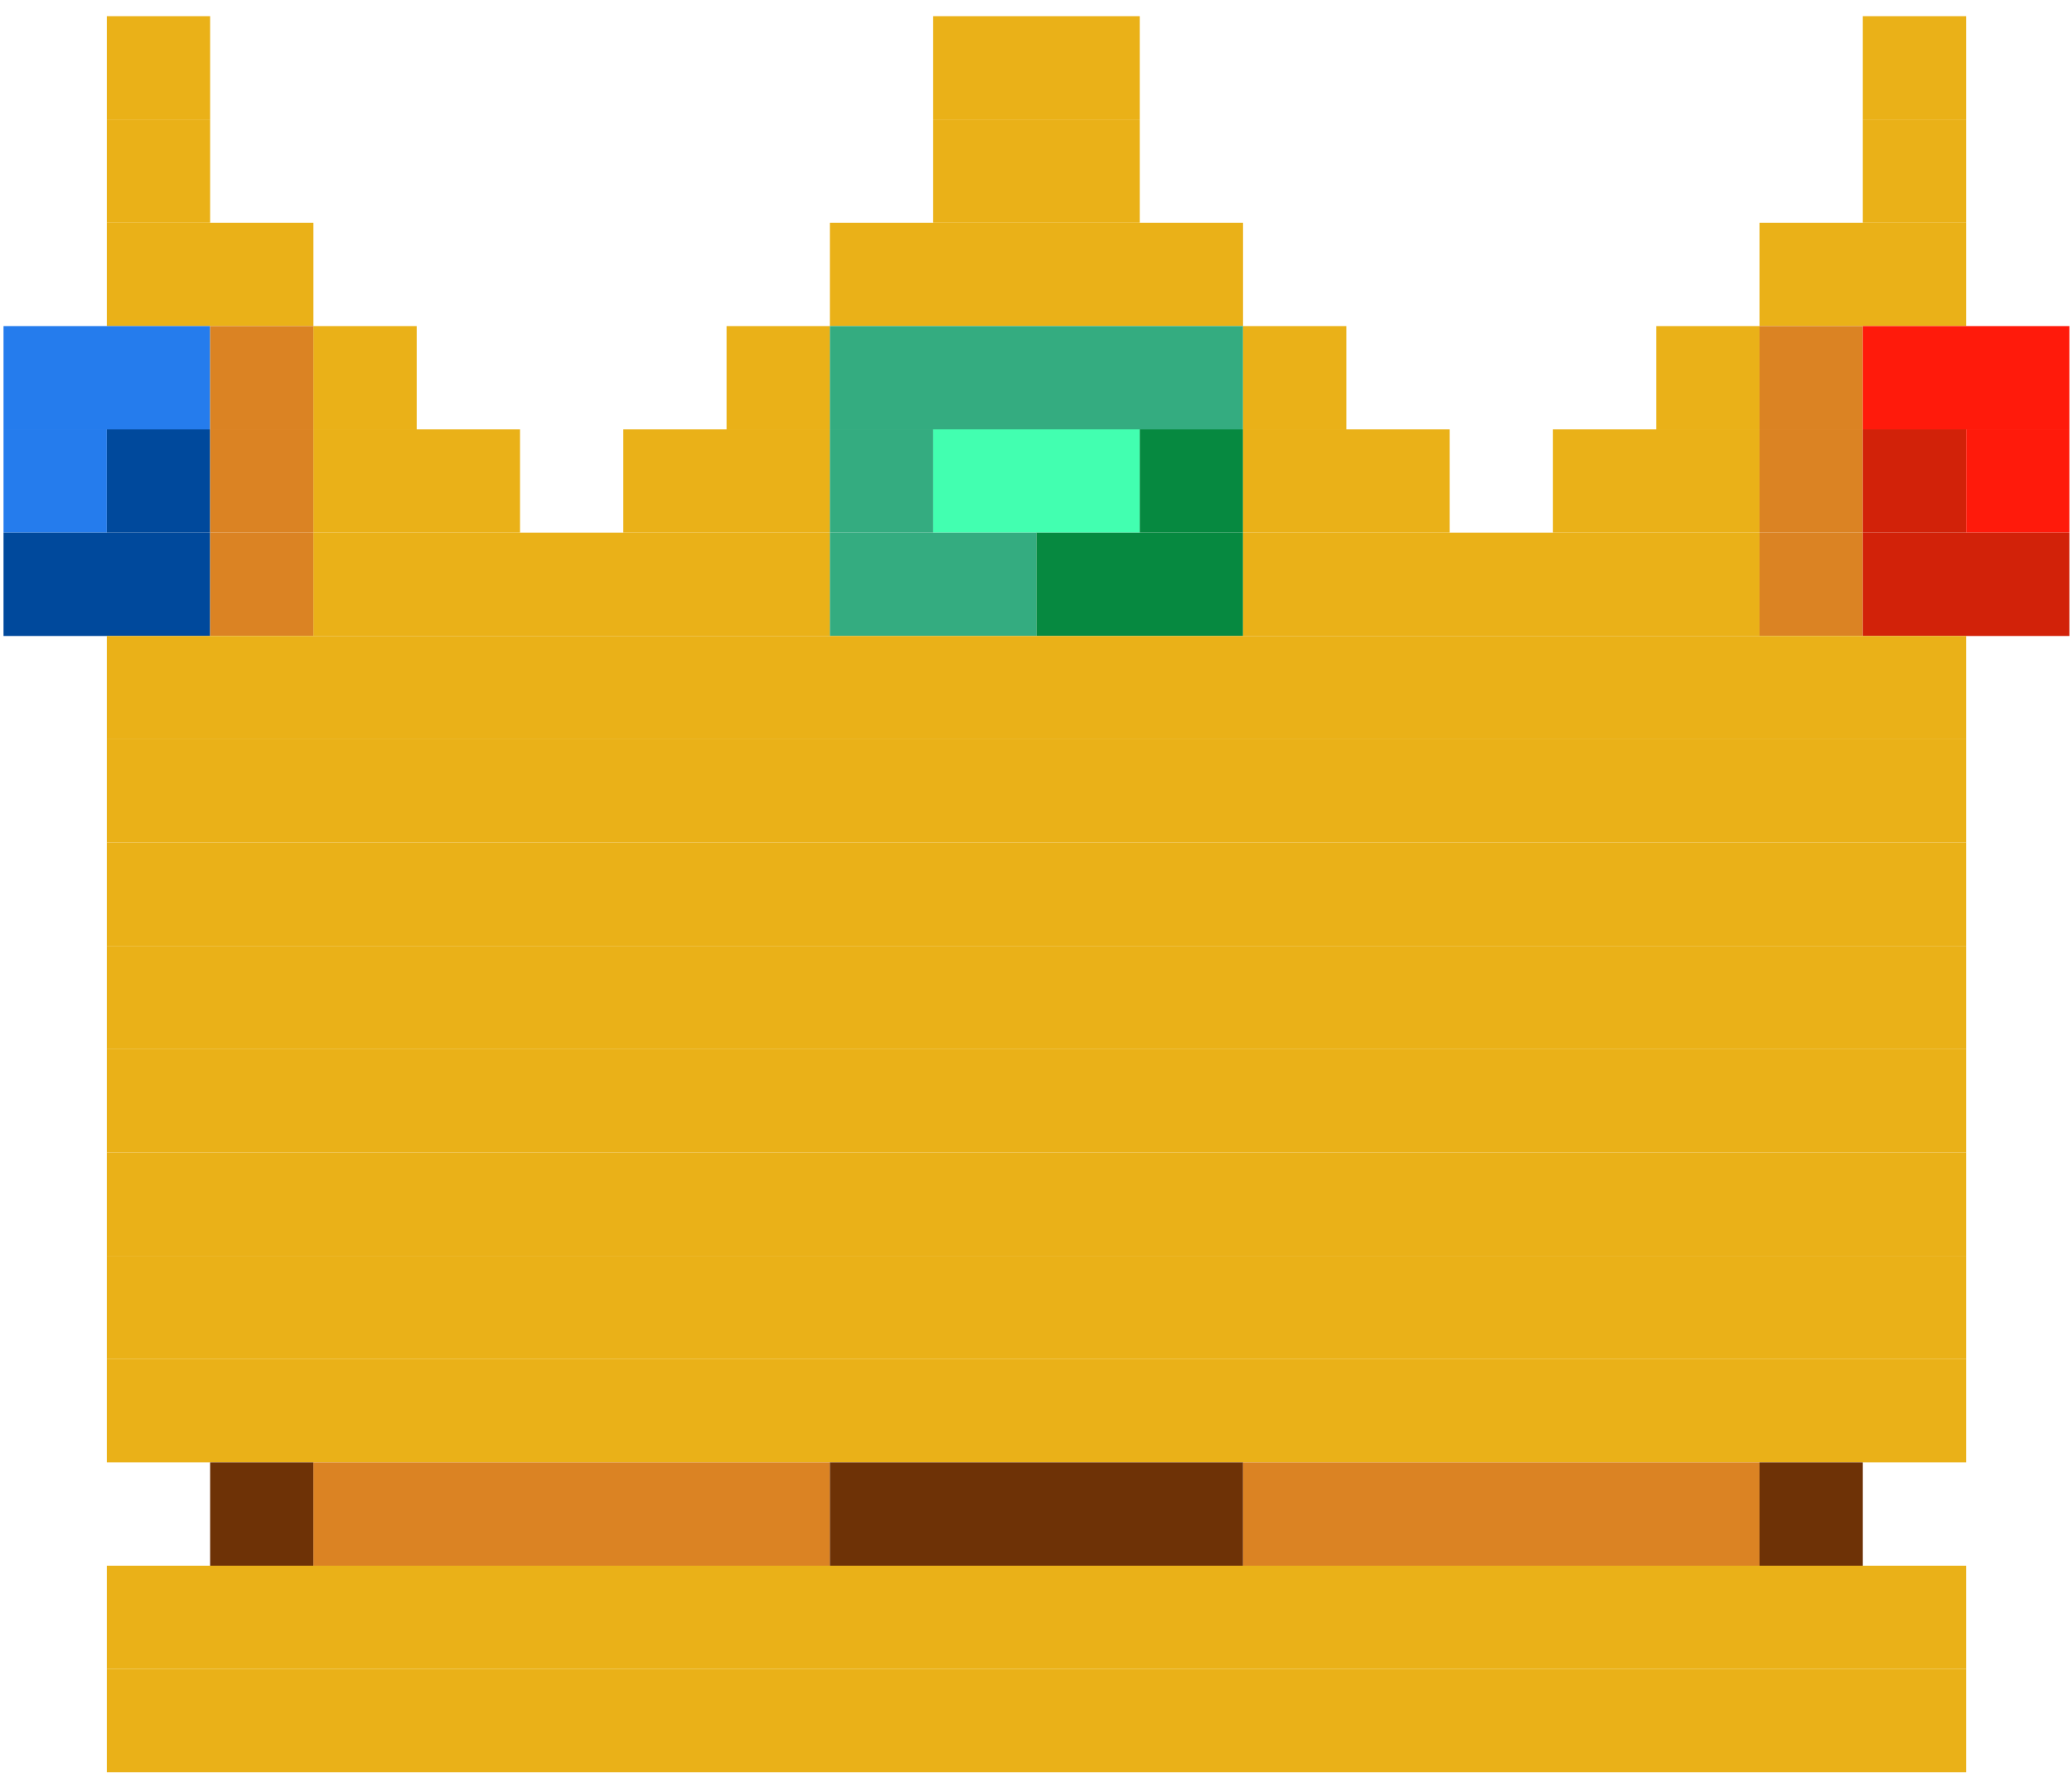
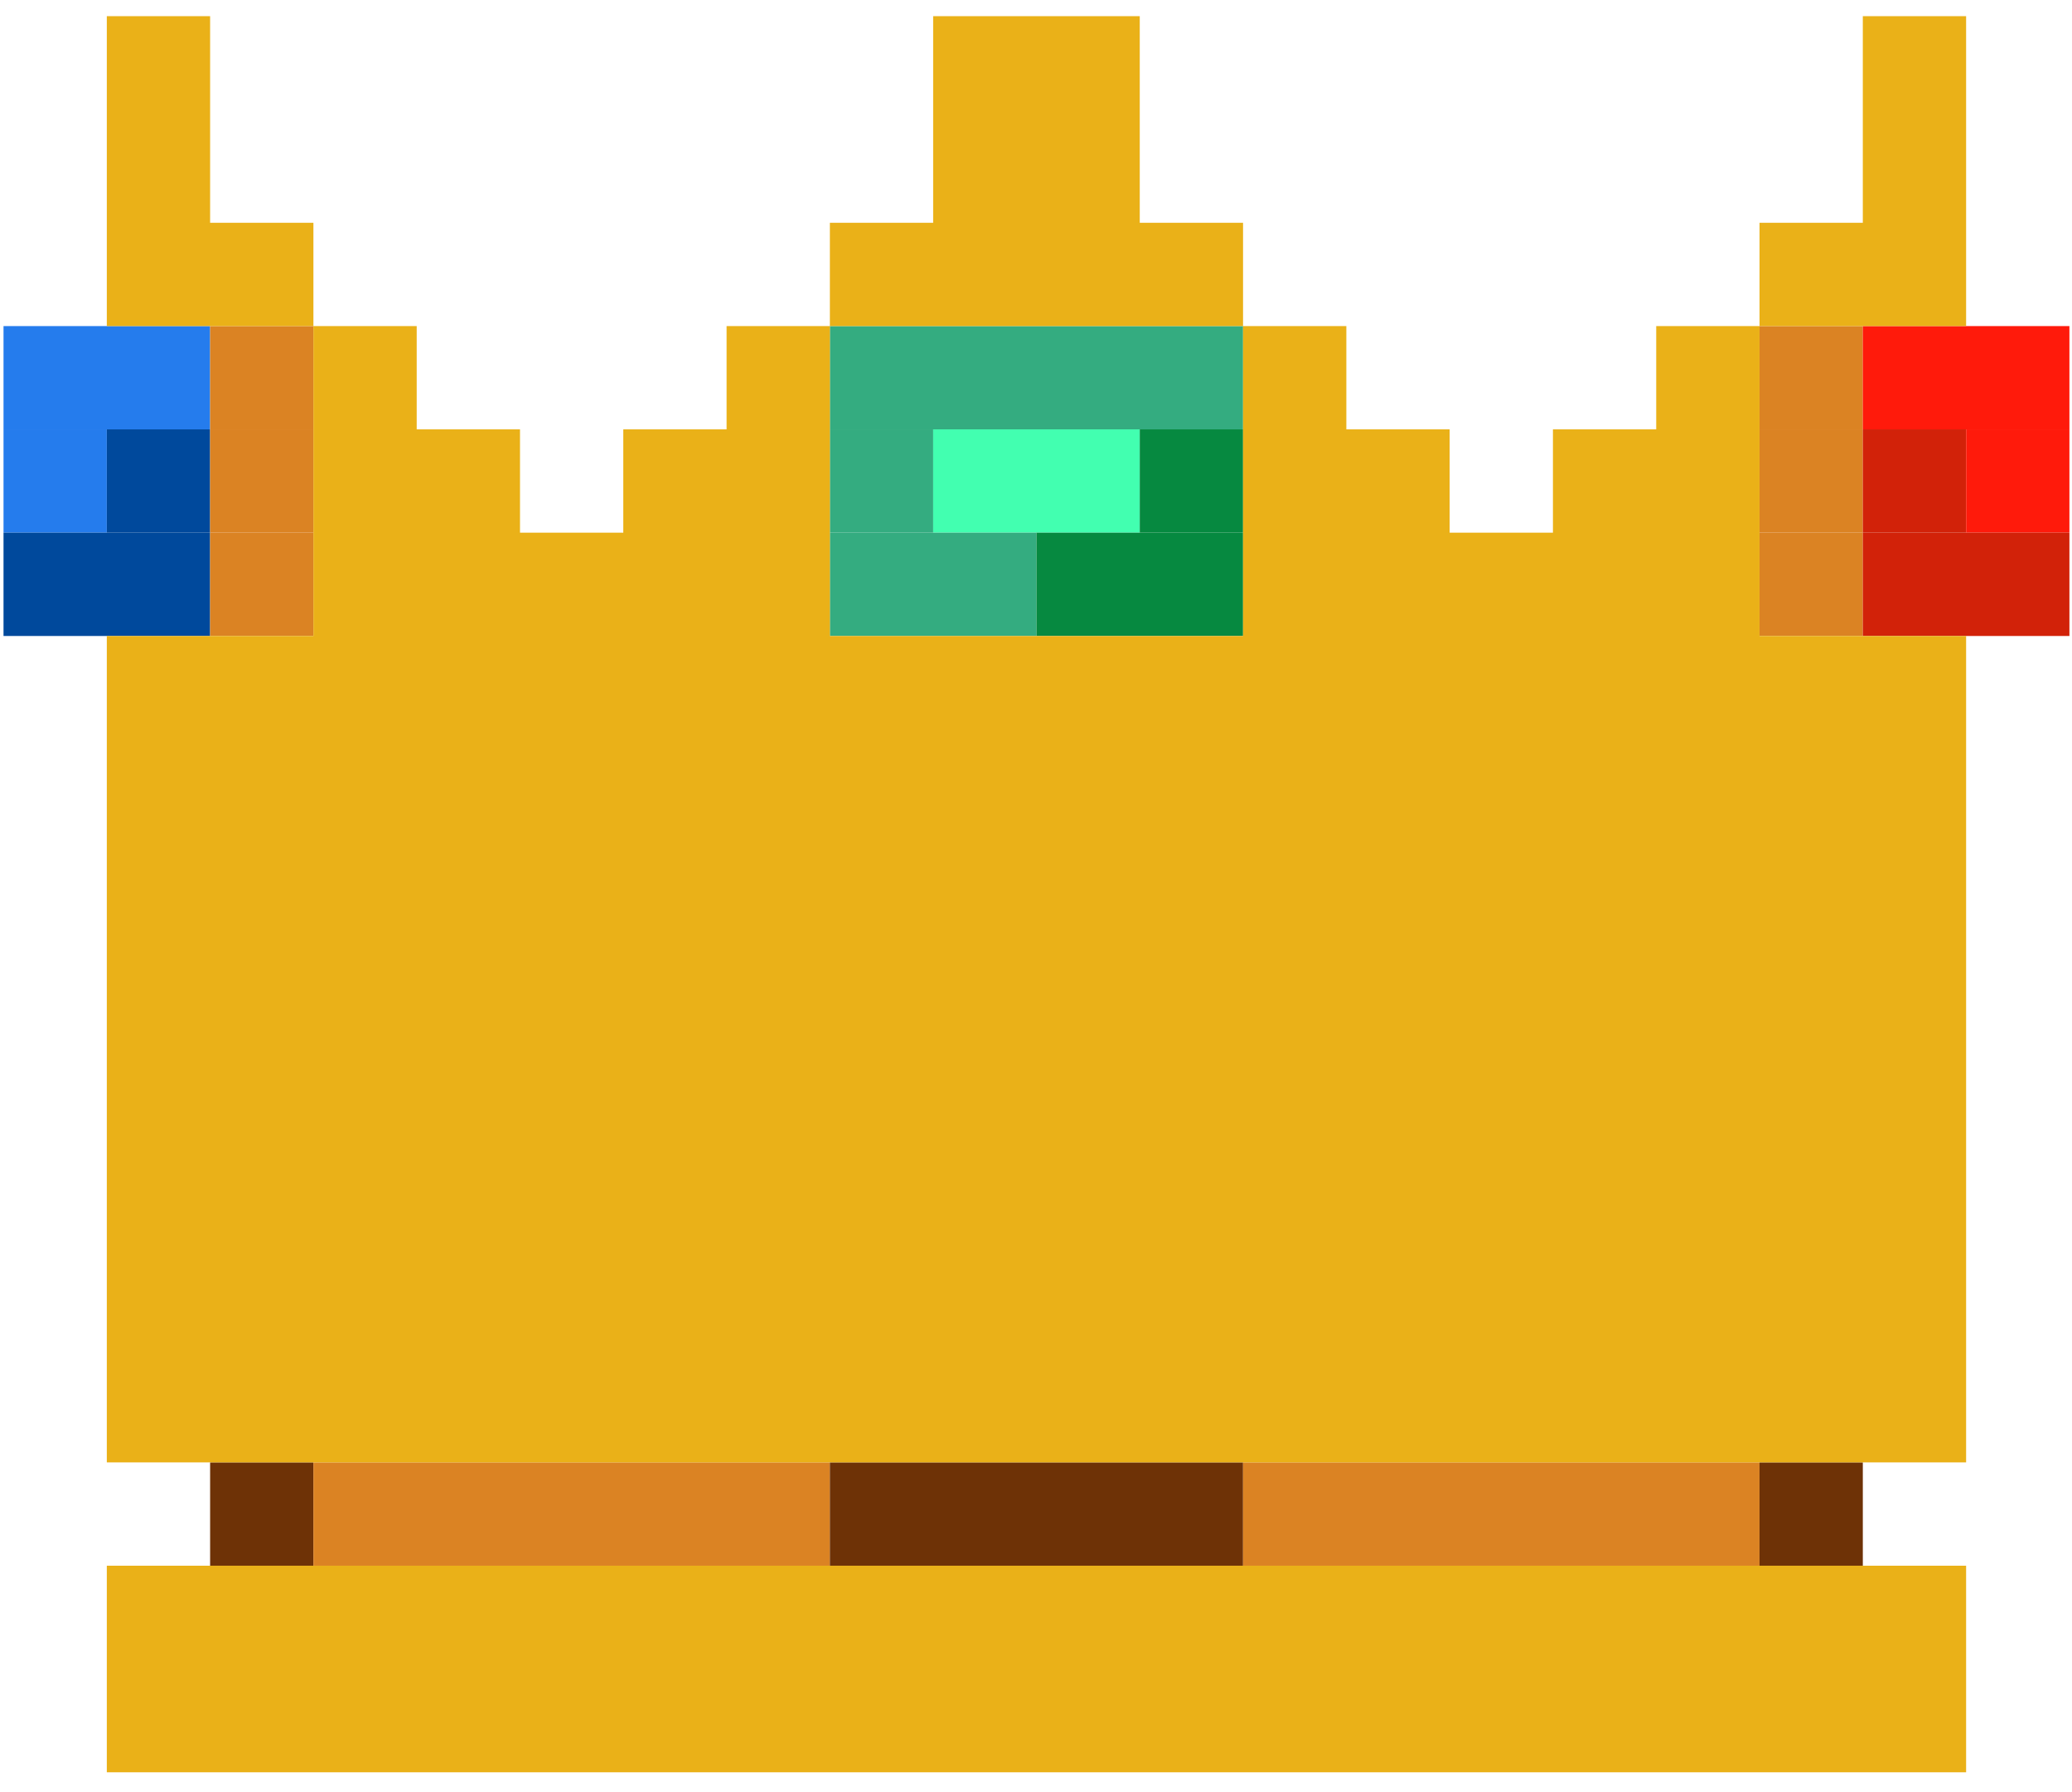
<svg xmlns="http://www.w3.org/2000/svg" width="96" height="83" viewBox="0 0 96 83" fill="none">
-   <path d="M9.735 0.749H4.949V5.535H9.735V0.749Z" fill="#EAB118" />
-   <path d="M52.807 0.749H43.235V5.535H52.807V0.749Z" fill="#EAB118" />
-   <path d="M91.094 0.749H86.308V5.535H91.094V0.749Z" fill="#EAB118" />
-   <path d="M9.735 5.535H4.949V10.321H9.735V5.535Z" fill="#EAB118" />
-   <path d="M52.807 5.535H43.235V10.321H52.807V5.535Z" fill="#EAB118" />
-   <path d="M91.094 5.535H86.308V10.321H91.094V5.535Z" fill="#EAB118" />
-   <path d="M14.521 10.321H4.949V15.107H14.521V10.321Z" fill="#EAB118" />
-   <path d="M57.593 10.321H38.45V15.107H57.593V10.321Z" fill="#EAB118" />
-   <path d="M91.094 10.321H81.522V15.107H91.094V10.321Z" fill="#EAB118" />
  <path d="M9.735 15.107H0.163V19.892H9.735V15.107Z" fill="#257CED" />
  <path d="M14.521 15.107H9.735V19.892H14.521V15.107Z" fill="#DB8323" />
-   <path d="M19.307 15.107H14.521V19.892H19.307V15.107Z" fill="#EAB118" />
-   <path d="M38.45 15.107H33.664V19.892H38.45V15.107Z" fill="#EAB118" />
  <path d="M57.593 15.107H38.45V19.892H57.593V15.107Z" fill="#34AC80" />
-   <path d="M62.379 15.107H57.593V19.892H62.379V15.107Z" fill="#EAB118" />
-   <path d="M81.522 15.107H76.736V19.892H81.522V15.107Z" fill="#EAB118" />
  <path d="M86.308 15.107H81.522V19.892H86.308V15.107Z" fill="#DB8323" />
  <path d="M95.88 15.107H86.308V19.892H95.88V15.107Z" fill="#FF1A0B" />
  <path d="M4.949 19.892H0.163V24.678H4.949V19.892Z" fill="#257CED" />
  <path d="M9.735 19.892H4.949V24.678H9.735V19.892Z" fill="#00499C" />
  <path d="M14.521 19.892H9.735V24.678H14.521V19.892Z" fill="#DB8323" />
-   <path d="M24.093 19.892H14.521V24.678H24.093V19.892Z" fill="#EAB118" />
-   <path d="M38.45 19.892H28.878V24.678H38.45V19.892Z" fill="#EAB118" />
  <path d="M43.236 19.892H38.45V24.678H43.236V19.892Z" fill="#34AC80" />
  <path d="M52.807 19.892H43.235V24.678H52.807V19.892Z" fill="#42FFB0" />
  <path d="M57.593 19.892H52.807V24.678H57.593V19.892Z" fill="#068940" />
-   <path d="M67.165 19.892H57.593V24.678H67.165V19.892Z" fill="#EAB118" />
-   <path d="M81.522 19.892H71.951V24.678H81.522V19.892Z" fill="#EAB118" />
  <path d="M86.308 19.892H81.522V24.678H86.308V19.892Z" fill="#DB8323" />
  <path d="M91.094 19.892H86.308V24.678H91.094V19.892Z" fill="#D22209" />
  <path d="M95.88 19.892H91.094V24.678H95.88V19.892Z" fill="#FF1A0B" />
  <path d="M9.735 24.678H0.163V29.464H9.735V24.678Z" fill="#00499C" />
  <path d="M14.521 24.678H9.735V29.464H14.521V24.678Z" fill="#DB8323" />
-   <path d="M38.45 24.678H14.521V29.464H38.45V24.678Z" fill="#EAB118" />
  <path d="M48.021 24.678H38.45V29.464H48.021V24.678Z" fill="#34AC80" />
  <path d="M57.593 24.678H48.021V29.464H57.593V24.678Z" fill="#068940" />
-   <path d="M81.522 24.678H57.593V29.464H81.522V24.678Z" fill="#EAB118" />
  <path d="M86.308 24.678H81.522V29.464H86.308V24.678Z" fill="#DB8323" />
  <path d="M95.88 24.678H86.308V29.464H95.88V24.678Z" fill="#D22209" />
-   <path d="M91.094 29.464H4.949V34.25H91.094V29.464Z" fill="#EAB118" />
-   <path d="M91.094 34.25H4.949V39.036H91.094V34.25Z" fill="#EAB118" />
-   <path d="M91.094 39.036H4.949V43.822H91.094V39.036Z" fill="#EAB118" />
-   <path d="M91.094 43.822H4.949V48.607H91.094V43.822Z" fill="#EAB118" />
-   <path d="M91.094 48.607H4.949V53.393H91.094V48.607Z" fill="#EAB118" />
-   <path d="M91.094 53.393H4.949V58.179H91.094V53.393Z" fill="#EAB118" />
-   <path d="M91.094 58.179H4.949V62.965H91.094V58.179Z" fill="#EAB118" />
-   <path d="M91.094 62.965H4.949V67.751H91.094V62.965Z" fill="#EAB118" />
  <path d="M14.521 67.751H9.735V72.537H14.521V67.751Z" fill="#6E3206" />
  <path d="M38.45 67.751H14.521V72.537H38.45V67.751Z" fill="#DB8323" />
  <path d="M57.593 67.751H38.45V72.537H57.593V67.751Z" fill="#6E3206" />
  <path d="M81.522 67.751H57.593V72.537H81.522V67.751Z" fill="#DB8323" />
  <path d="M86.308 67.751H81.522V72.537H86.308V67.751Z" fill="#6E3206" />
-   <path d="M91.094 72.537H4.949V77.322H91.094V72.537Z" fill="#EAB118" />
-   <path d="M91.094 77.322H4.949V82.108H91.094V77.322Z" fill="#EAB118" />
+   <path fill-rule="evenodd" clip-rule="evenodd" d="M9.735 0.749H4.949V5.535V5.535V10.321V15.107H14.521V10.321L9.735 10.321V5.535V0.749ZM52.807 0.749H43.235V5.535V10.321L38.45 10.321V15.107L33.664 15.107V19.892L28.878 19.892V24.678H24.093V19.892L19.307 19.892V15.107H14.521V19.892V24.678V29.464H38.45V24.678L38.45 24.678V19.892L38.45 19.892V15.107L57.593 15.107V10.321L52.807 10.321V5.535V0.749ZM86.308 0.749H91.094V5.535V10.321L91.094 10.321V15.107L81.522 15.107V19.892L81.522 19.892V24.678L81.522 24.678V29.464H57.593V24.678V19.892V15.107H62.379V19.892L67.165 19.892V24.678H71.951V19.892L76.736 19.892V15.107L81.522 15.107V10.321L86.308 10.321V5.535V0.749ZM91.094 29.464H4.949V34.25V39.036V43.822V48.607V53.393V58.179V62.965V67.751H91.094V62.965V58.179V53.393V48.607V43.822V39.036V34.25V29.464ZM91.094 72.537H4.949V77.322H91.094V72.537ZM4.949 82.108V77.322H91.094V82.108H4.949Z" fill="#EAB118" />
</svg>
